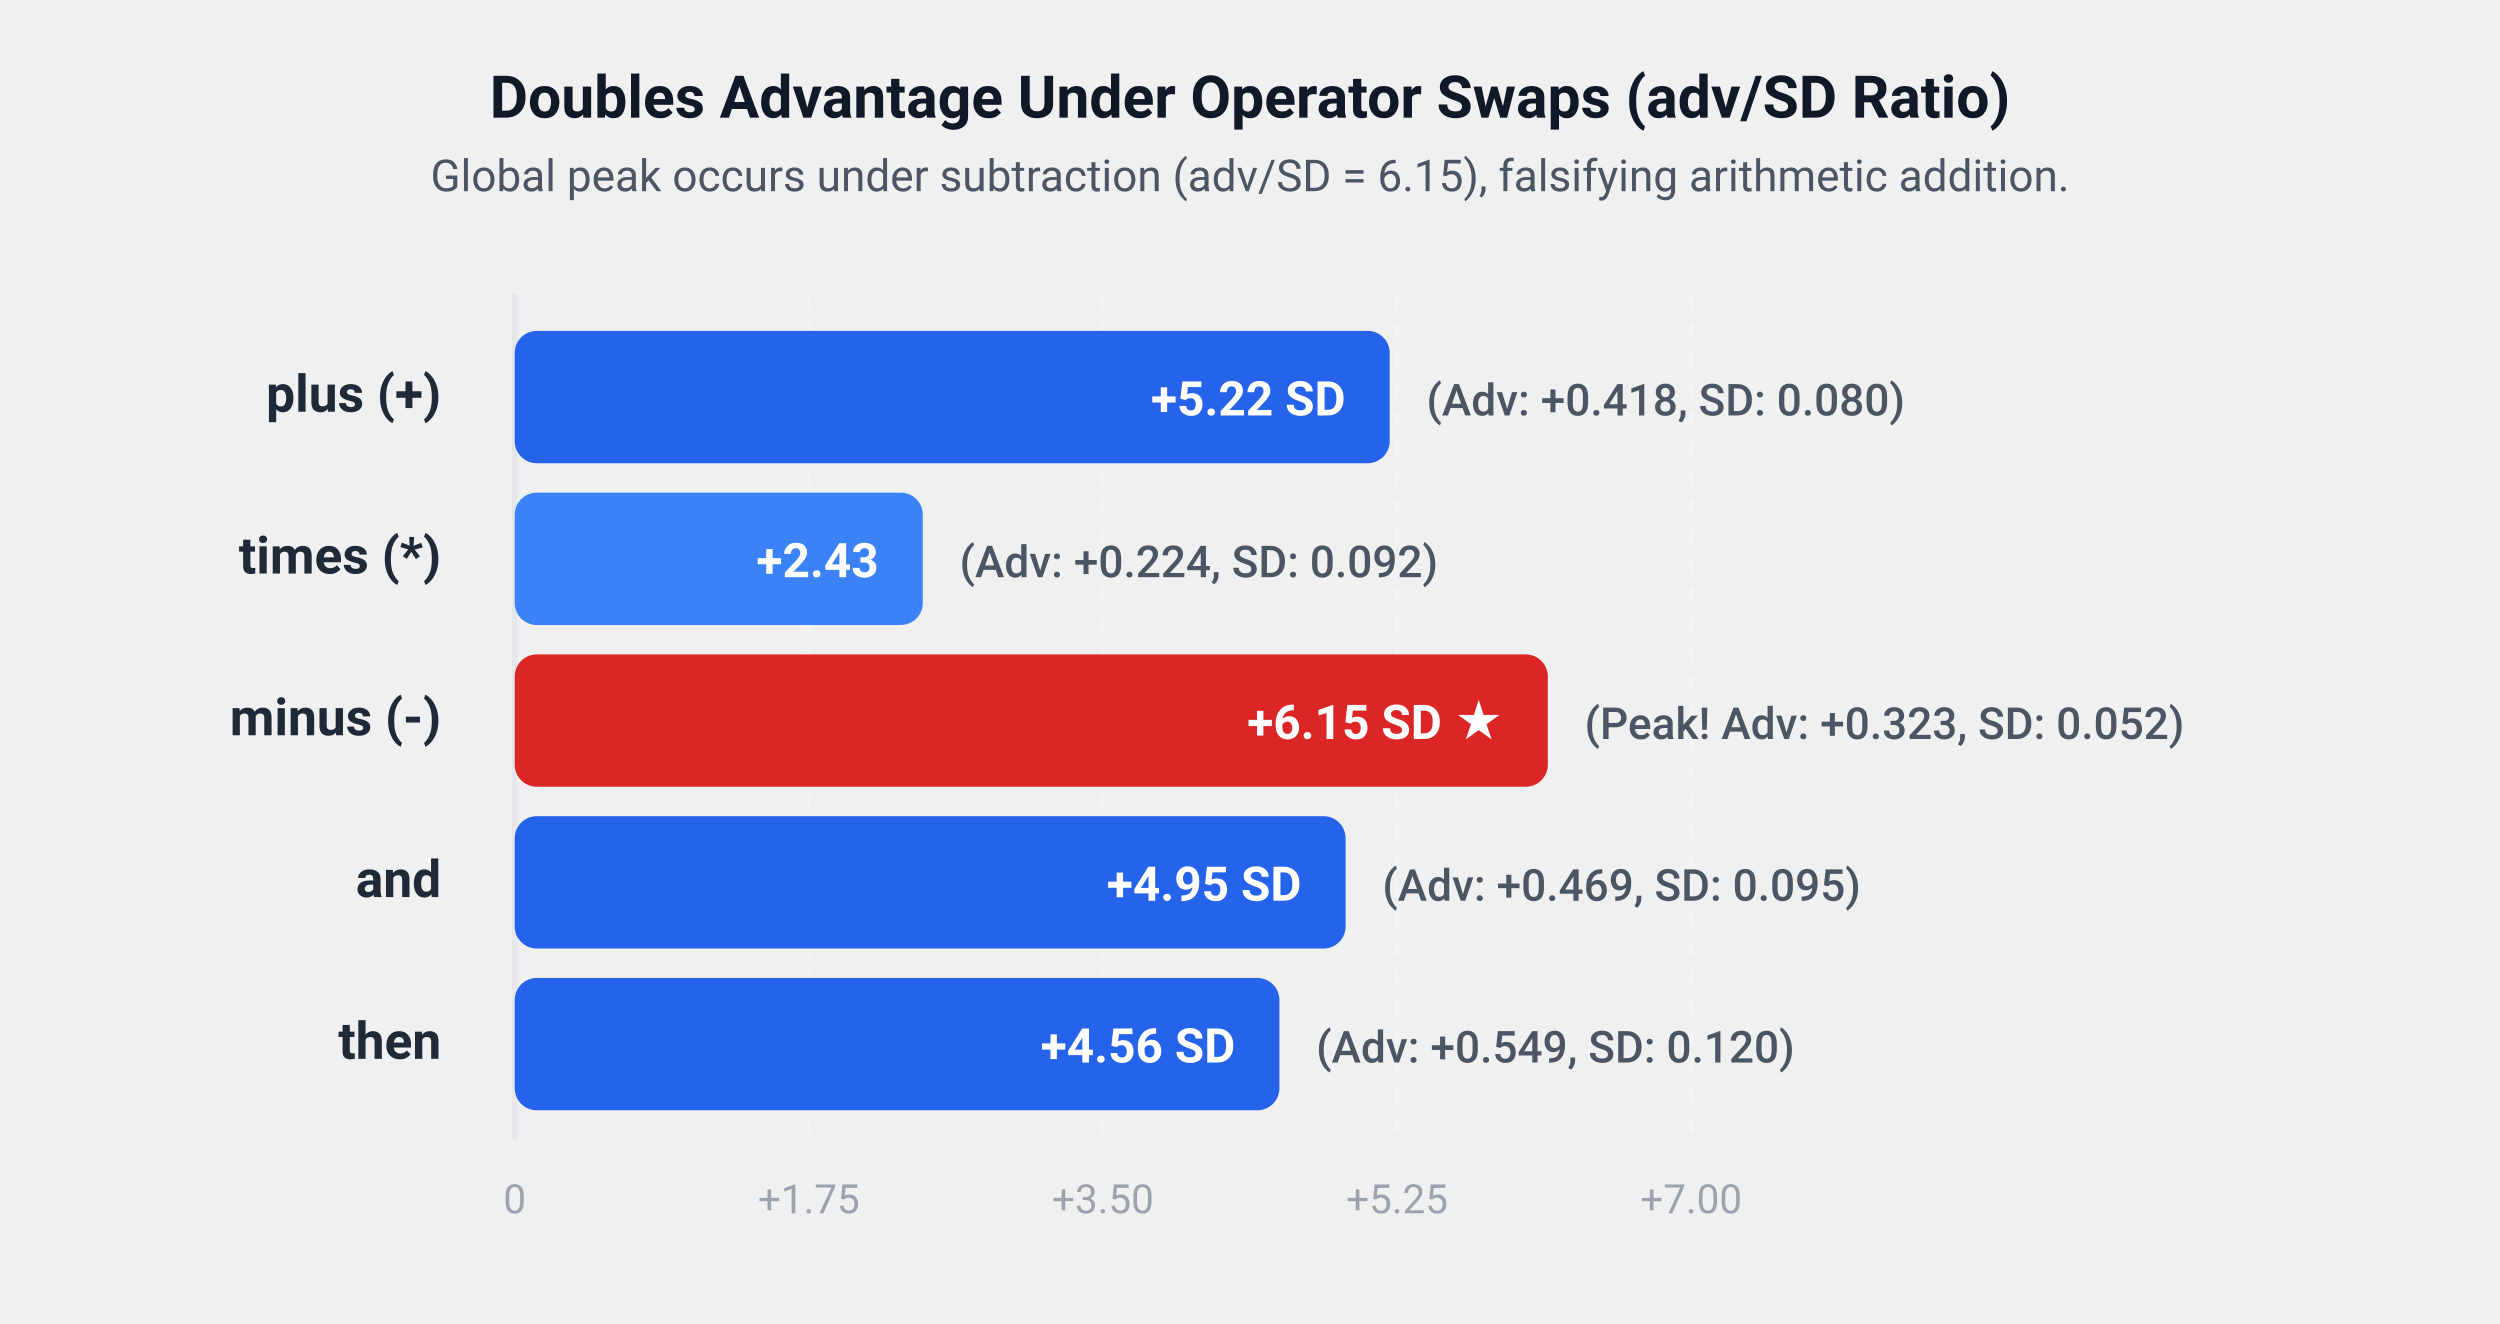
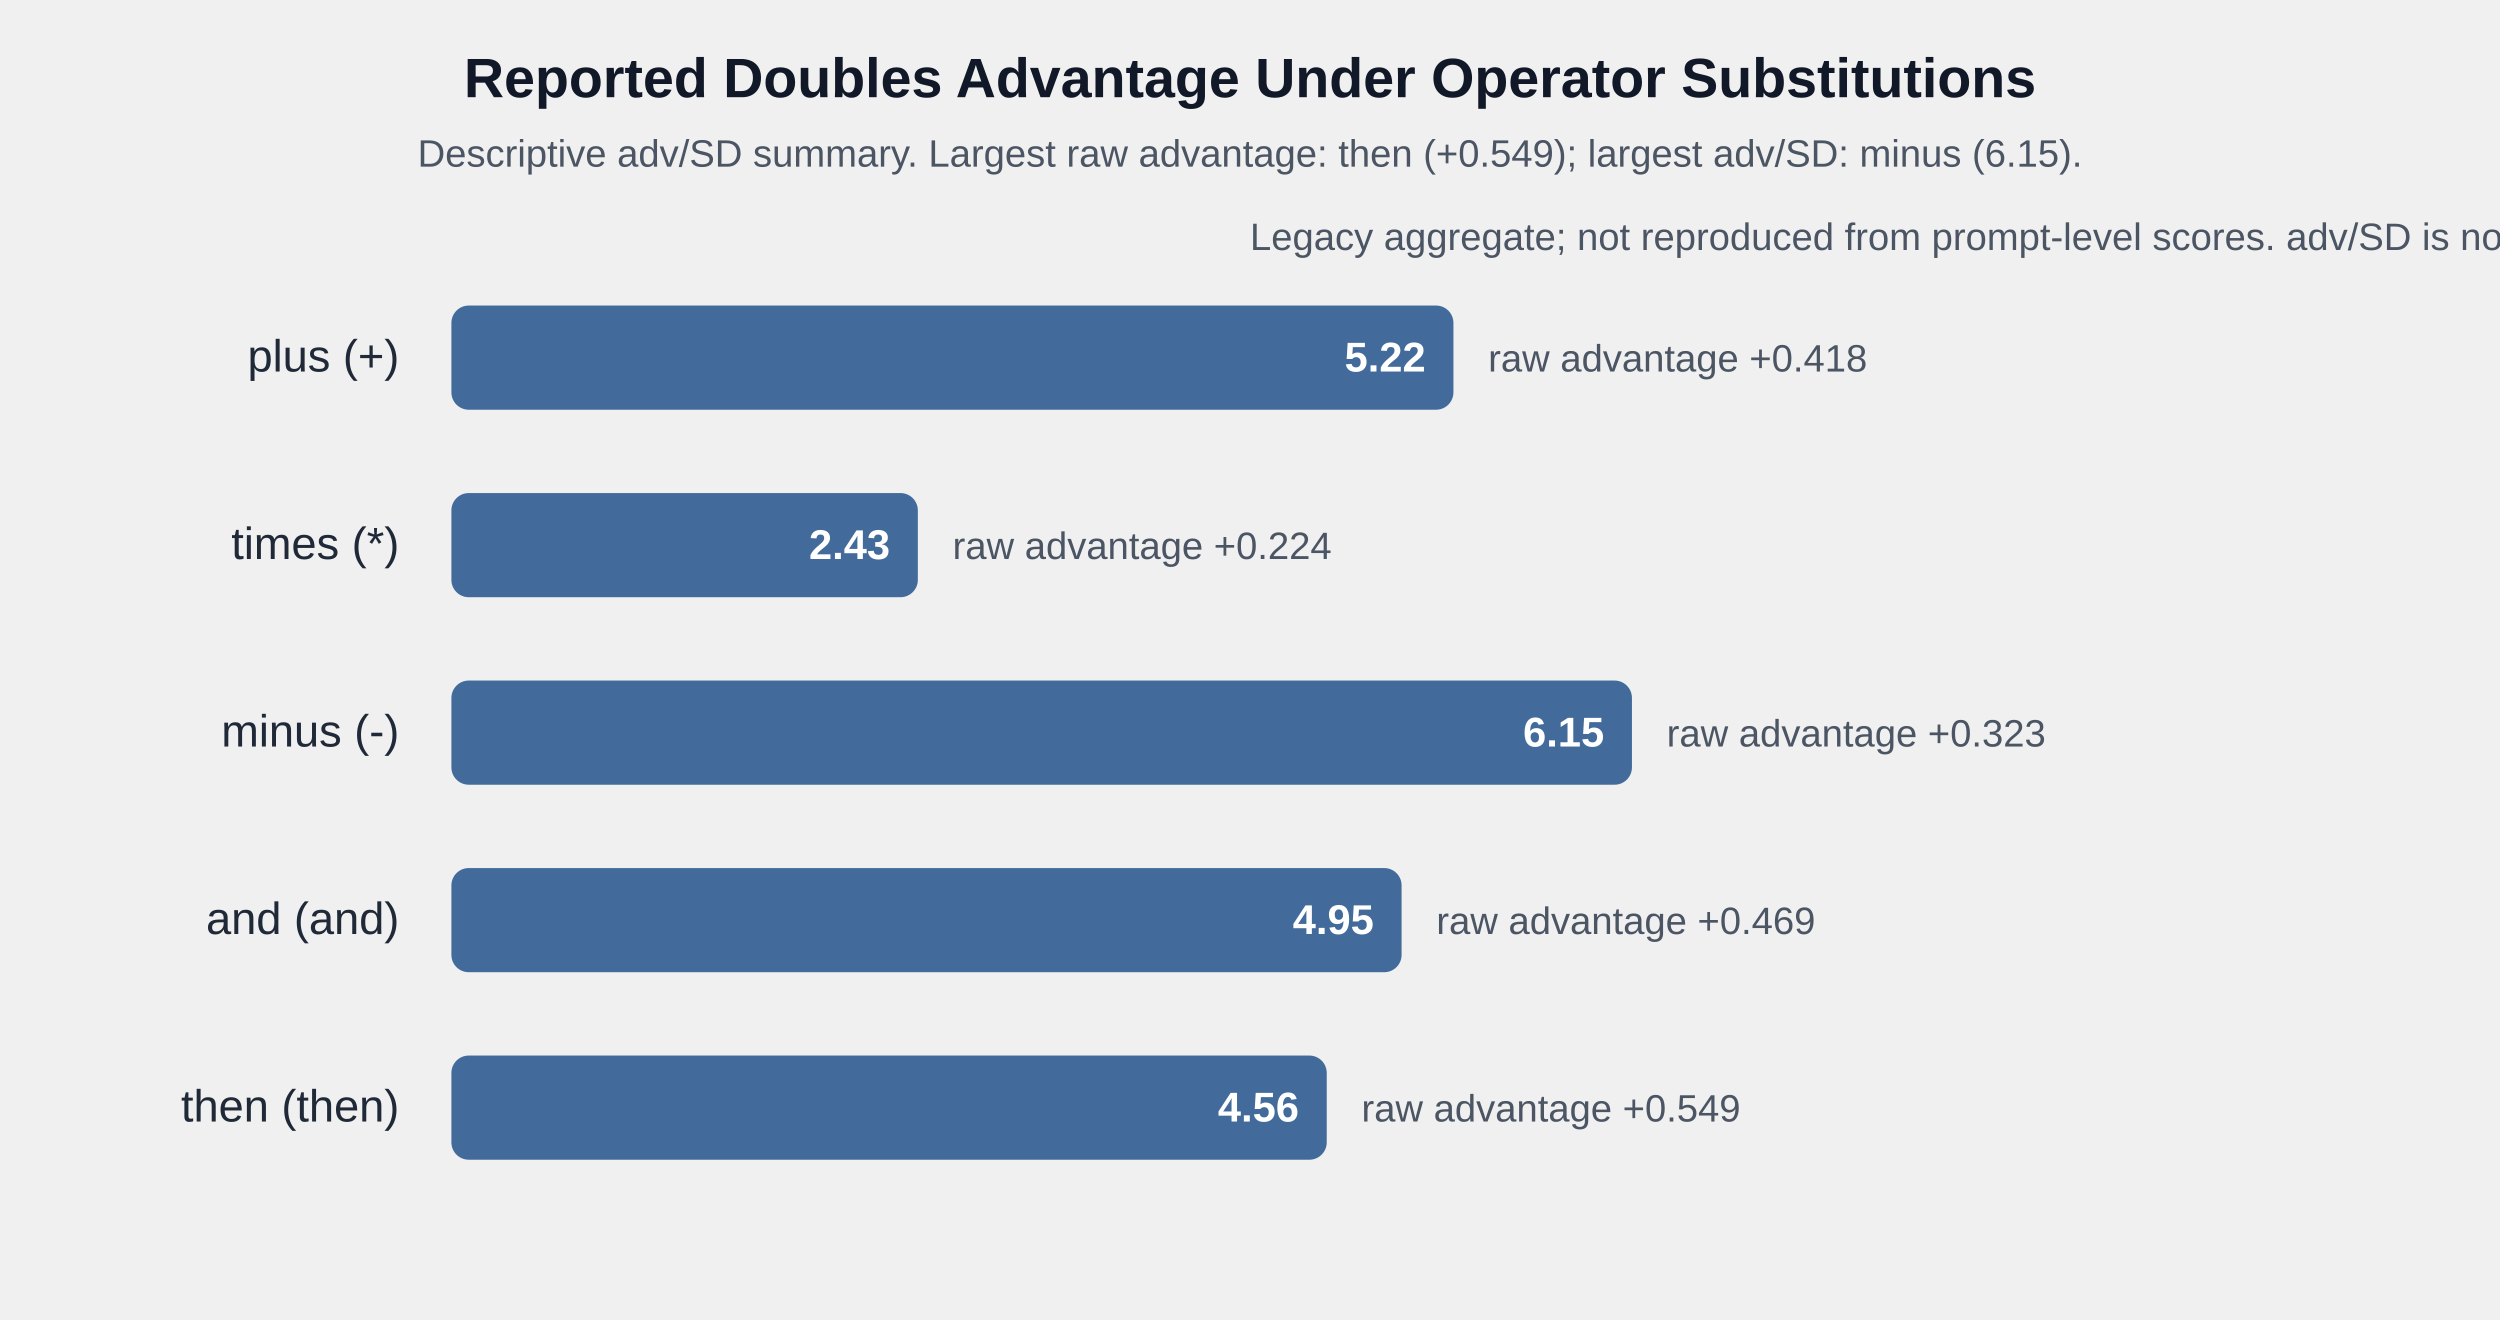
- <svg xmlns="http://www.w3.org/2000/svg" viewBox="0 0 680 360" width="680" height="360" style="background-color: #ffffff; font-family: -apple-system, BlinkMacSystemFont, 'Segoe UI', Roboto, Helvetica, Arial, sans-serif;">
-   <style>
-   .title { font-size: 16px; font-weight: bold; fill: #111827; }
-   .subtitle { font-size: 12px; fill: #4b5563; }
-   .header { font-size: 13px; font-weight: 600; fill: #374151; }
-   .row-label { font-size: 14px; font-weight: 600; fill: #1f2937; }
-   .bar-text { font-size: 13px; font-weight: bold; fill: #ffffff; }
-   .val-text { font-size: 12px; fill: #4b5563; font-weight: 500; }
-   .axis-line { stroke: #e5e7eb; stroke-width: 1.5px; }
-   .grid-tick { stroke: #f3f4f6; stroke-dasharray: 4,4; stroke-width: 1px; }
- </style>
-   <text x="340.0" y="32" text-anchor="middle" class="title">Doubles Advantage Under Operator Swaps (adv/SD Ratio)</text>
-   <text x="340.0" y="52" text-anchor="middle" class="subtitle">Global peak occurs under subtraction (adv/SD = 6.15), falsifying arithmetic addition.</text>
-   <line x1="140" y1="80" x2="140" y2="310" class="axis-line" />
-   <line x1="220" y1="80" x2="220" y2="310" class="grid-tick" />
-   <line x1="300" y1="80" x2="300" y2="310" class="grid-tick" />
-   <line x1="380" y1="80" x2="380" y2="310" class="grid-tick" />
-   <line x1="460" y1="80" x2="460" y2="310" class="grid-tick" />
-   <text x="120" y="112" text-anchor="end" class="row-label">plus (+)</text>
-   <rect x="140" y="90" width="238" height="36" fill="#2563eb" rx="6" />
-   <text x="366" y="113" text-anchor="end" class="bar-text">+5.22 SD</text>
-   <text x="388" y="113" class="val-text">(Adv: +0.418, SD: 0.080)</text>
-   <text x="120" y="156" text-anchor="end" class="row-label">times (*)</text>
-   <rect x="140" y="134" width="111" height="36" fill="#3b82f6" rx="6" />
-   <text x="239" y="157" text-anchor="end" class="bar-text">+2.43</text>
-   <text x="261" y="157" class="val-text">(Adv: +0.224, SD: 0.092)</text>
-   <text x="120" y="200" text-anchor="end" class="row-label" fill="#dc2626">minus (-)</text>
-   <rect x="140" y="178" width="281" height="36" fill="#dc2626" rx="6" />
-   <text x="409" y="201" text-anchor="end" class="bar-text">+6.15 SD ★</text>
-   <text x="431" y="201" class="val-text" font-weight="bold" fill="#b91c1c">(Peak! Adv: +0.323, SD: 0.052)</text>
-   <text x="120" y="244" text-anchor="end" class="row-label">and</text>
-   <rect x="140" y="222" width="226" height="36" fill="#2563eb" rx="6" />
-   <text x="354" y="245" text-anchor="end" class="bar-text">+4.95 SD</text>
-   <text x="376" y="245" class="val-text">(Adv: +0.469, SD: 0.095)</text>
-   <text x="120" y="288" text-anchor="end" class="row-label">then</text>
-   <rect x="140" y="266" width="208" height="36" fill="#2563eb" rx="6" />
-   <text x="336" y="289" text-anchor="end" class="bar-text">+4.56 SD</text>
-   <text x="358" y="289" class="val-text">(Adv: +0.549, SD: 0.120)</text>
-   <text x="140" y="330" text-anchor="middle" font-size="11" fill="#9ca3af">0</text>
-   <text x="220" y="330" text-anchor="middle" font-size="11" fill="#9ca3af">+1.75</text>
-   <text x="300" y="330" text-anchor="middle" font-size="11" fill="#9ca3af">+3.50</text>
-   <text x="380" y="330" text-anchor="middle" font-size="11" fill="#9ca3af">+5.25</text>
-   <text x="460" y="330" text-anchor="middle" font-size="11" fill="#9ca3af">+7.00</text>
+ <svg xmlns="http://www.w3.org/2000/svg" viewBox="0 0 720 380" width="720" height="380" style="background:#fff;font-family:Arial,sans-serif">
+   <style>.title{font-size:16px;font-weight:bold;fill:#111827}.subtitle{font-size:11px;fill:#4b5563}.label{font-size:13px;fill:#1f2937}.bar{font-size:12px;font-weight:bold;fill:#fff}.value{font-size:11px;fill:#4b5563}</style>
+   <text x="360.0" y="28" text-anchor="middle" class="title">Reported Doubles Advantage Under Operator Substitutions</text>
+   <text x="360.0" y="48" text-anchor="middle" class="subtitle">Descriptive adv/SD summary. Largest raw advantage: then (+0.549); largest adv/SD: minus (6.15).</text>
+   <text x="360" y="72" class="subtitle">Legacy aggregate; not reproduced from prompt-level scores. adv/SD is not a significance test.</text>
+   <text x="115" y="107.0" text-anchor="end" class="label">plus (+)</text>
+   <rect x="130" y="88" width="288.59" height="30" fill="#426b9b" rx="5" />
+   <text x="410.59" y="107.0" text-anchor="end" class="bar">5.22</text>
+   <text x="428.59" y="107.0" class="value">raw advantage +0.418</text>
+   <text x="115" y="161.0" text-anchor="end" class="label">times (*)</text>
+   <rect x="130" y="142" width="134.34" height="30" fill="#426b9b" rx="5" />
+   <text x="256.34" y="161.0" text-anchor="end" class="bar">2.43</text>
+   <text x="274.34" y="161.0" class="value">raw advantage +0.224</text>
+   <text x="115" y="215.0" text-anchor="end" class="label">minus (-)</text>
+   <rect x="130" y="196" width="340.00" height="30" fill="#426b9b" rx="5" />
+   <text x="462.00" y="215.0" text-anchor="end" class="bar">6.15</text>
+   <text x="480.00" y="215.0" class="value">raw advantage +0.323</text>
+   <text x="115" y="269.0" text-anchor="end" class="label">and (and)</text>
+   <rect x="130" y="250" width="273.66" height="30" fill="#426b9b" rx="5" />
+   <text x="395.66" y="269.0" text-anchor="end" class="bar">4.95</text>
+   <text x="413.66" y="269.0" class="value">raw advantage +0.469</text>
+   <text x="115" y="323.0" text-anchor="end" class="label">then (then)</text>
+   <rect x="130" y="304" width="252.10" height="30" fill="#426b9b" rx="5" />
+   <text x="374.10" y="323.0" text-anchor="end" class="bar">4.56</text>
+   <text x="392.10" y="323.0" class="value">raw advantage +0.549</text>
</svg>
